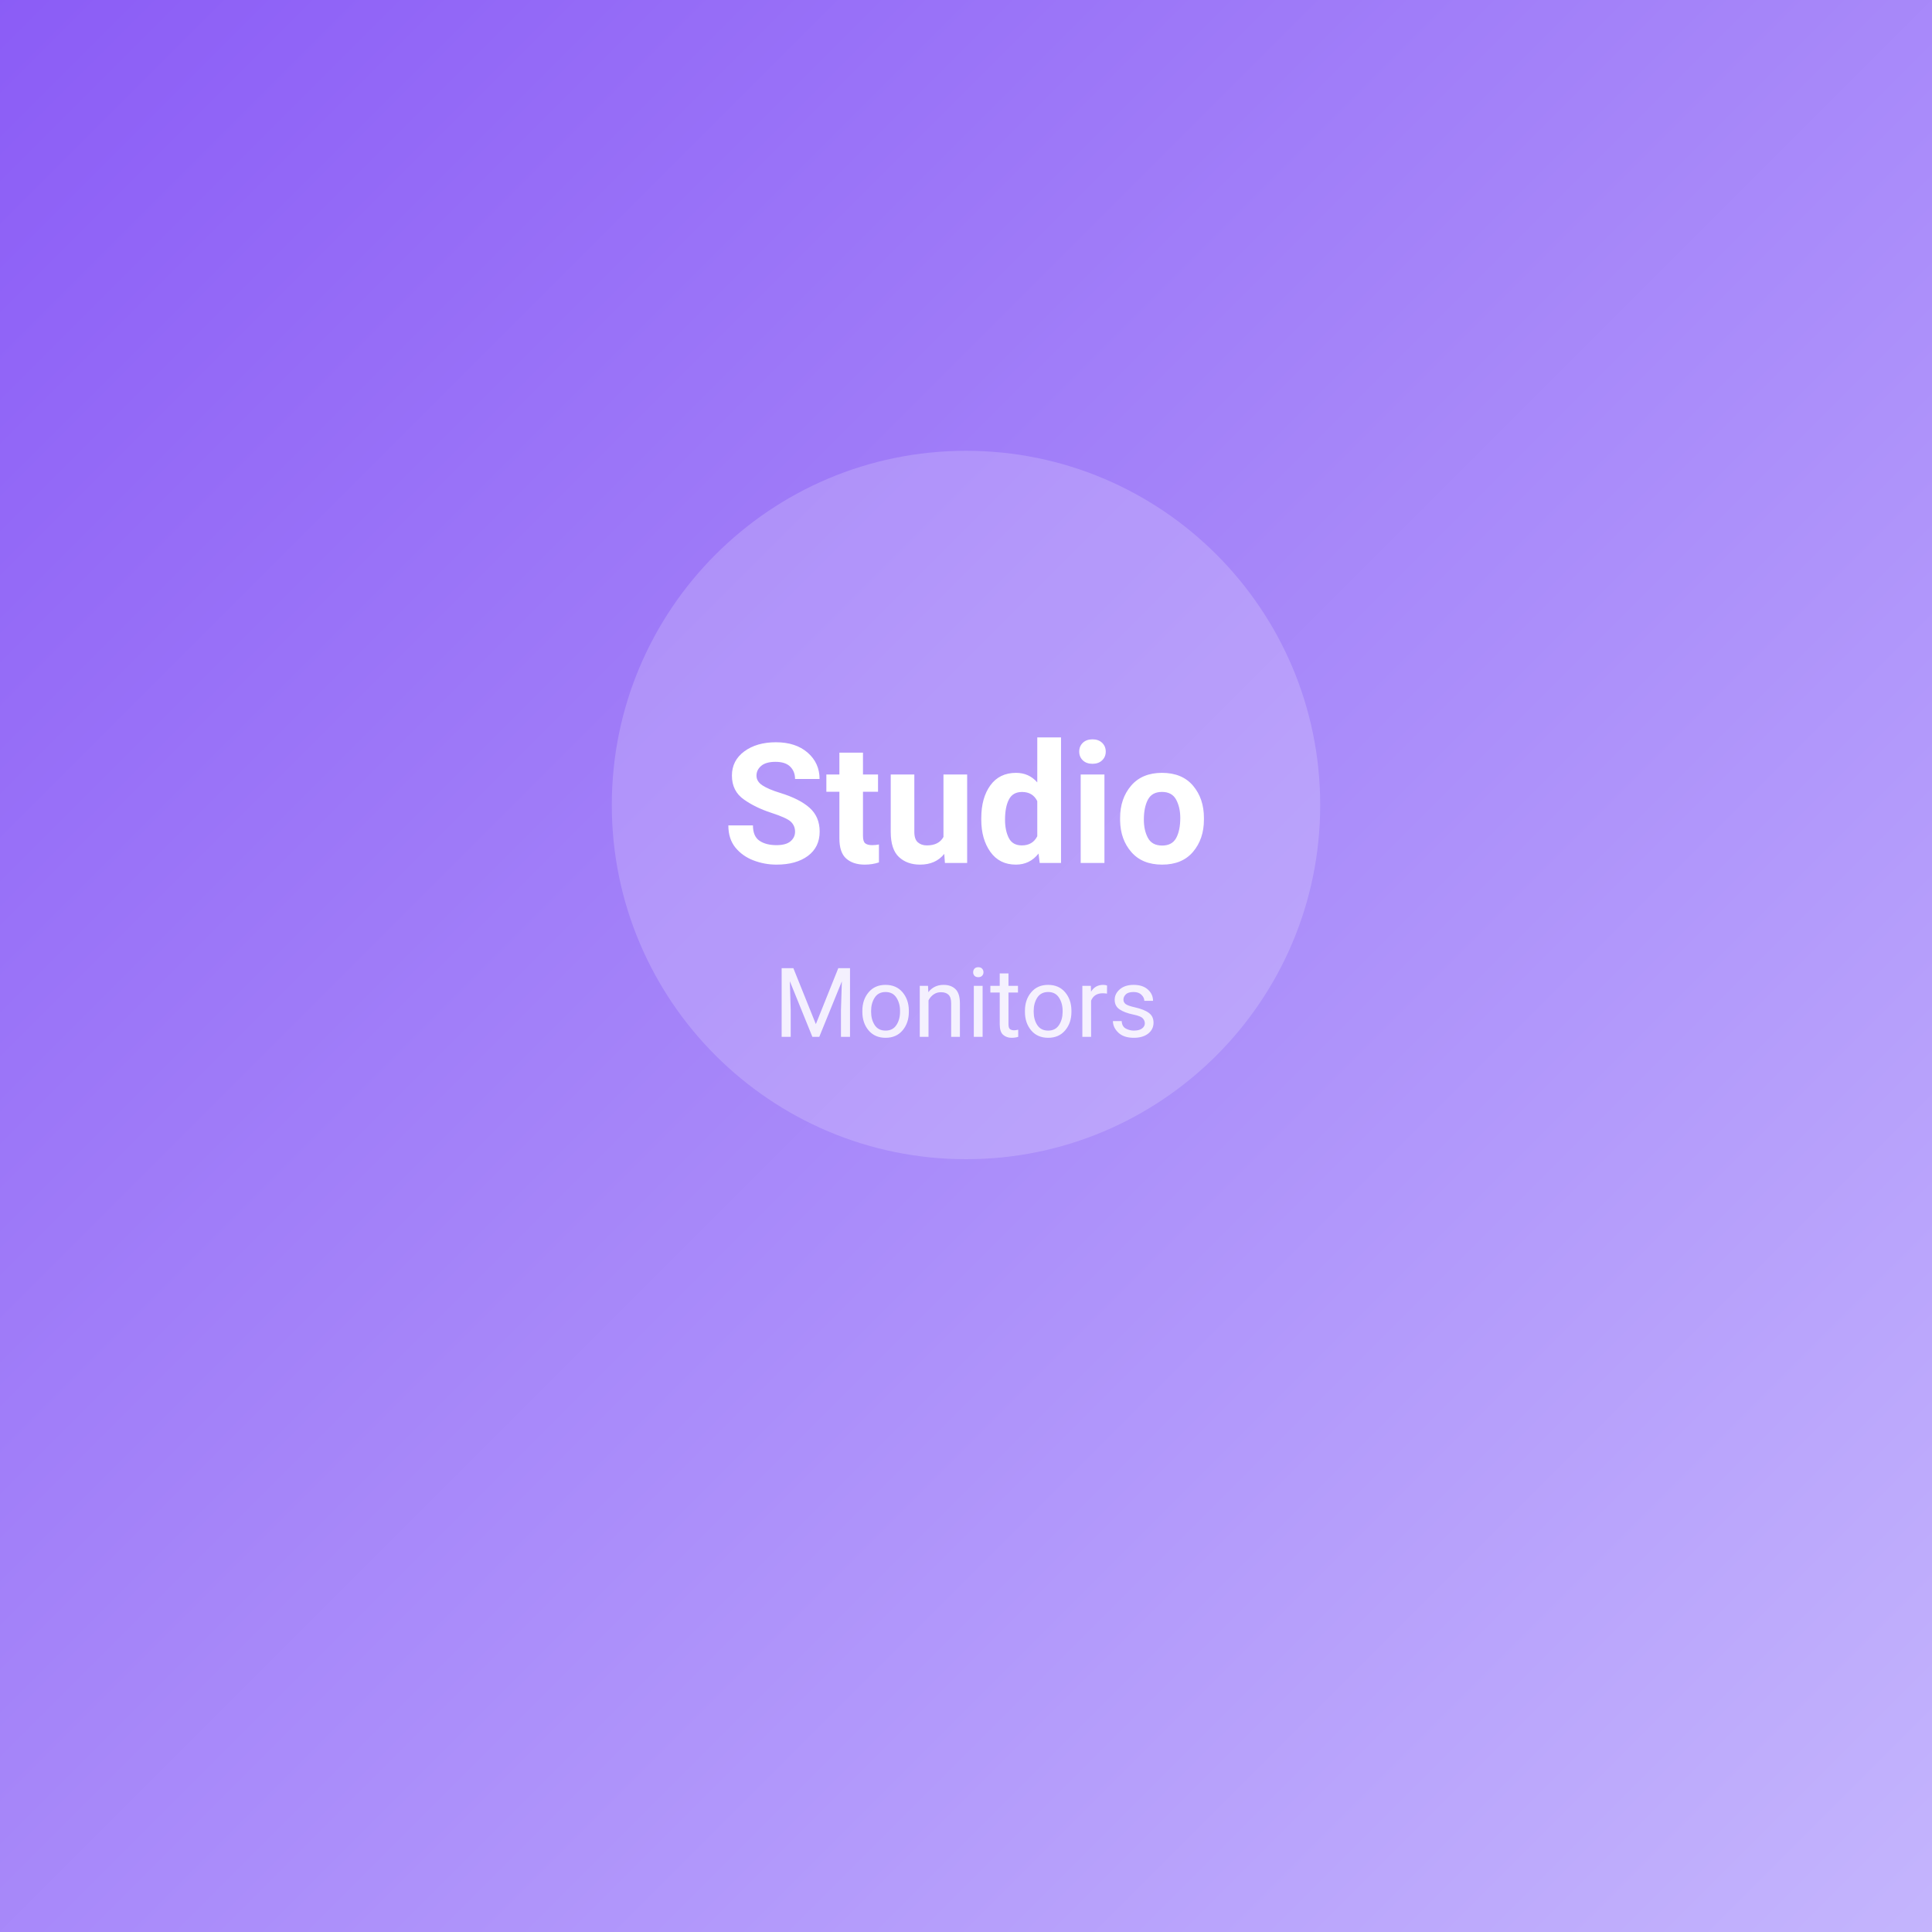
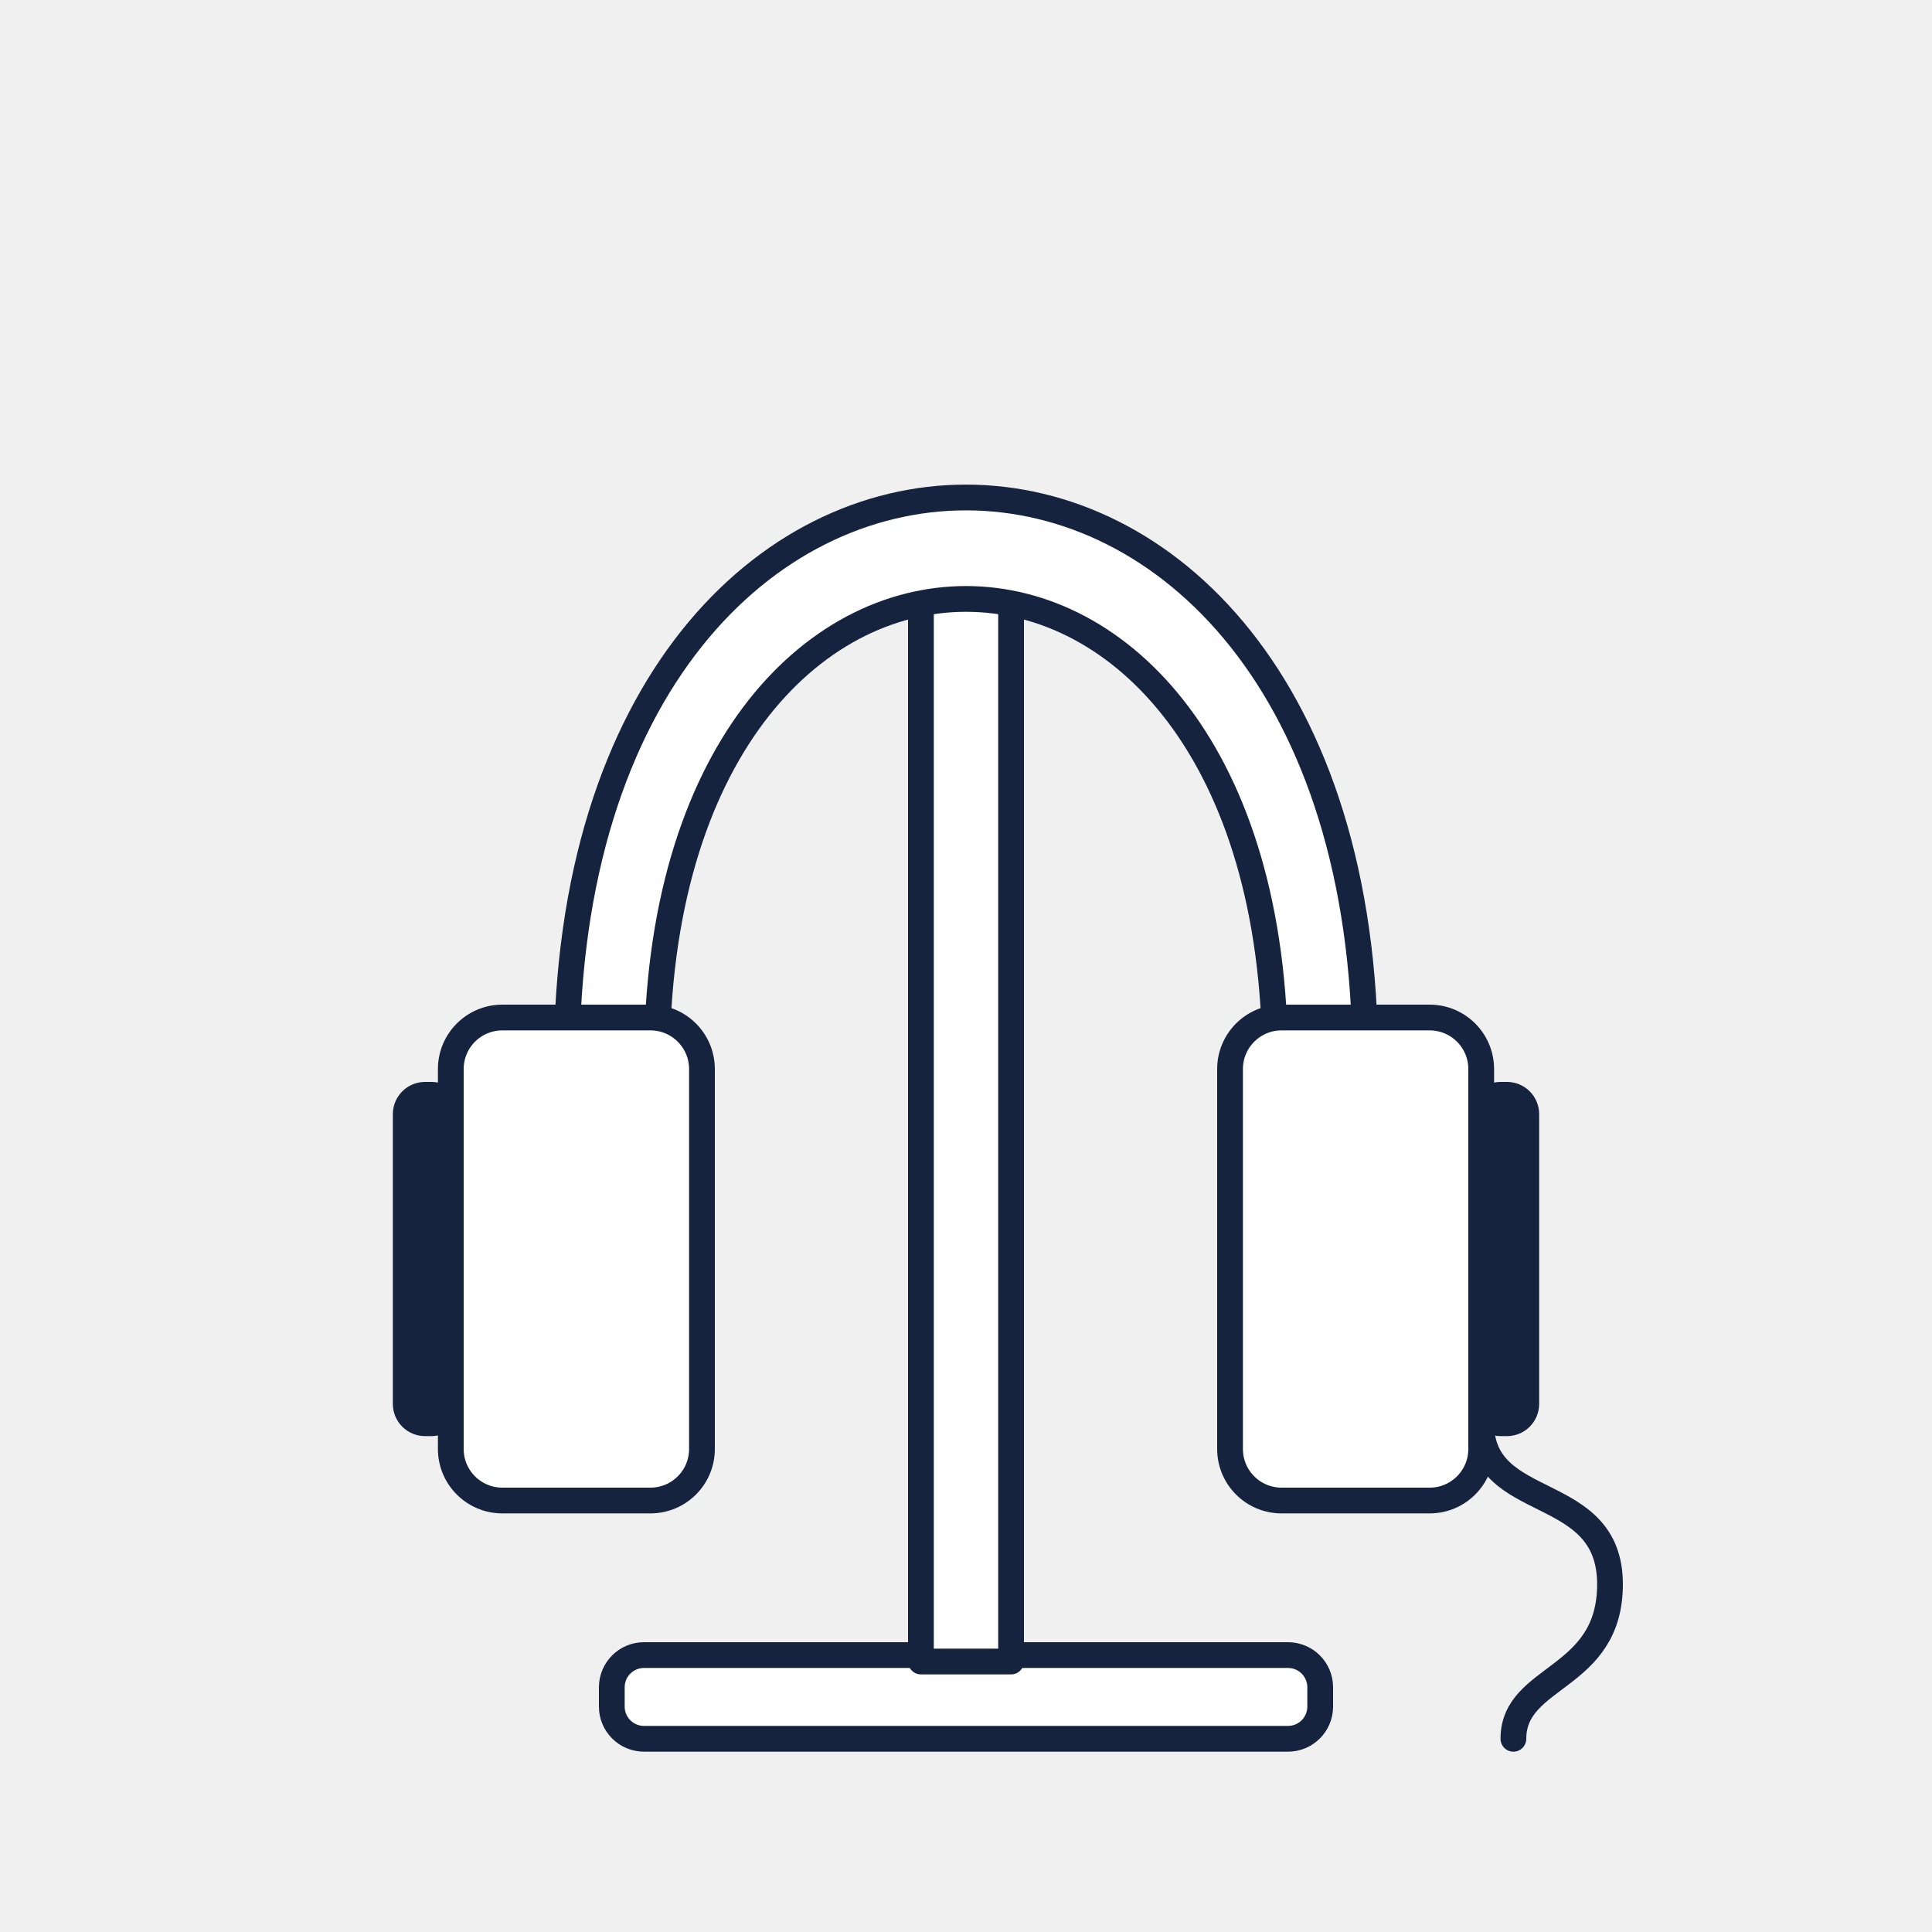
- <svg xmlns="http://www.w3.org/2000/svg" viewBox="0 0 600 600" width="600" height="600" role="img" aria-label="Studio Monitors">
-   <defs>
-     <linearGradient id="g" x1="0" y1="0" x2="1" y2="1">
-       <stop offset="0" stop-color="#8b5cf6" />
-       <stop offset="1" stop-color="#c4b5fd" />
-     </linearGradient>
-   </defs>
-   <rect width="600" height="600" fill="url(#g)" />
-   <circle cx="300" cy="250" r="110" fill="#ffffff" fill-opacity="0.18" />
-   <text x="300" y="268" text-anchor="middle" font-family="system-ui,-apple-system,Segoe UI,Roboto,sans-serif" font-size="52" font-weight="700" fill="#ffffff">Studio</text>
-   <text x="300" y="322" text-anchor="middle" font-family="system-ui,-apple-system,Segoe UI,Roboto,sans-serif" font-size="30" fill="#ffffff" fill-opacity="0.85">Monitors</text>
+ <svg xmlns="http://www.w3.org/2000/svg" viewBox="0 0 600 600" width="600" height="600" role="img" aria-label="Studio Over-Ear Monitors">
+   <g fill="#fff" stroke="#16233F" stroke-width="8" stroke-linecap="round" stroke-linejoin="round">
+     <rect x="190" y="514" width="220" height="26" rx="10" />
+     <rect x="286" y="166" width="28" height="350" />
+     <path d="M176 330C176 96 424 96 424 330L396 330C396 138 204 138 204 330Z" />
+     <rect x="140" y="316" width="78" height="150" rx="16" />
+     <rect x="382" y="316" width="78" height="150" rx="16" />
+     <rect x="126" y="340" width="14" height="102" rx="6" fill="#16233F" />
+     <rect x="460" y="340" width="14" height="102" rx="6" fill="#16233F" />
+     <path d="M460 442c0 28 40 18 40 50 0 30-30 28-30 48" fill="none" />
+   </g>
</svg>
